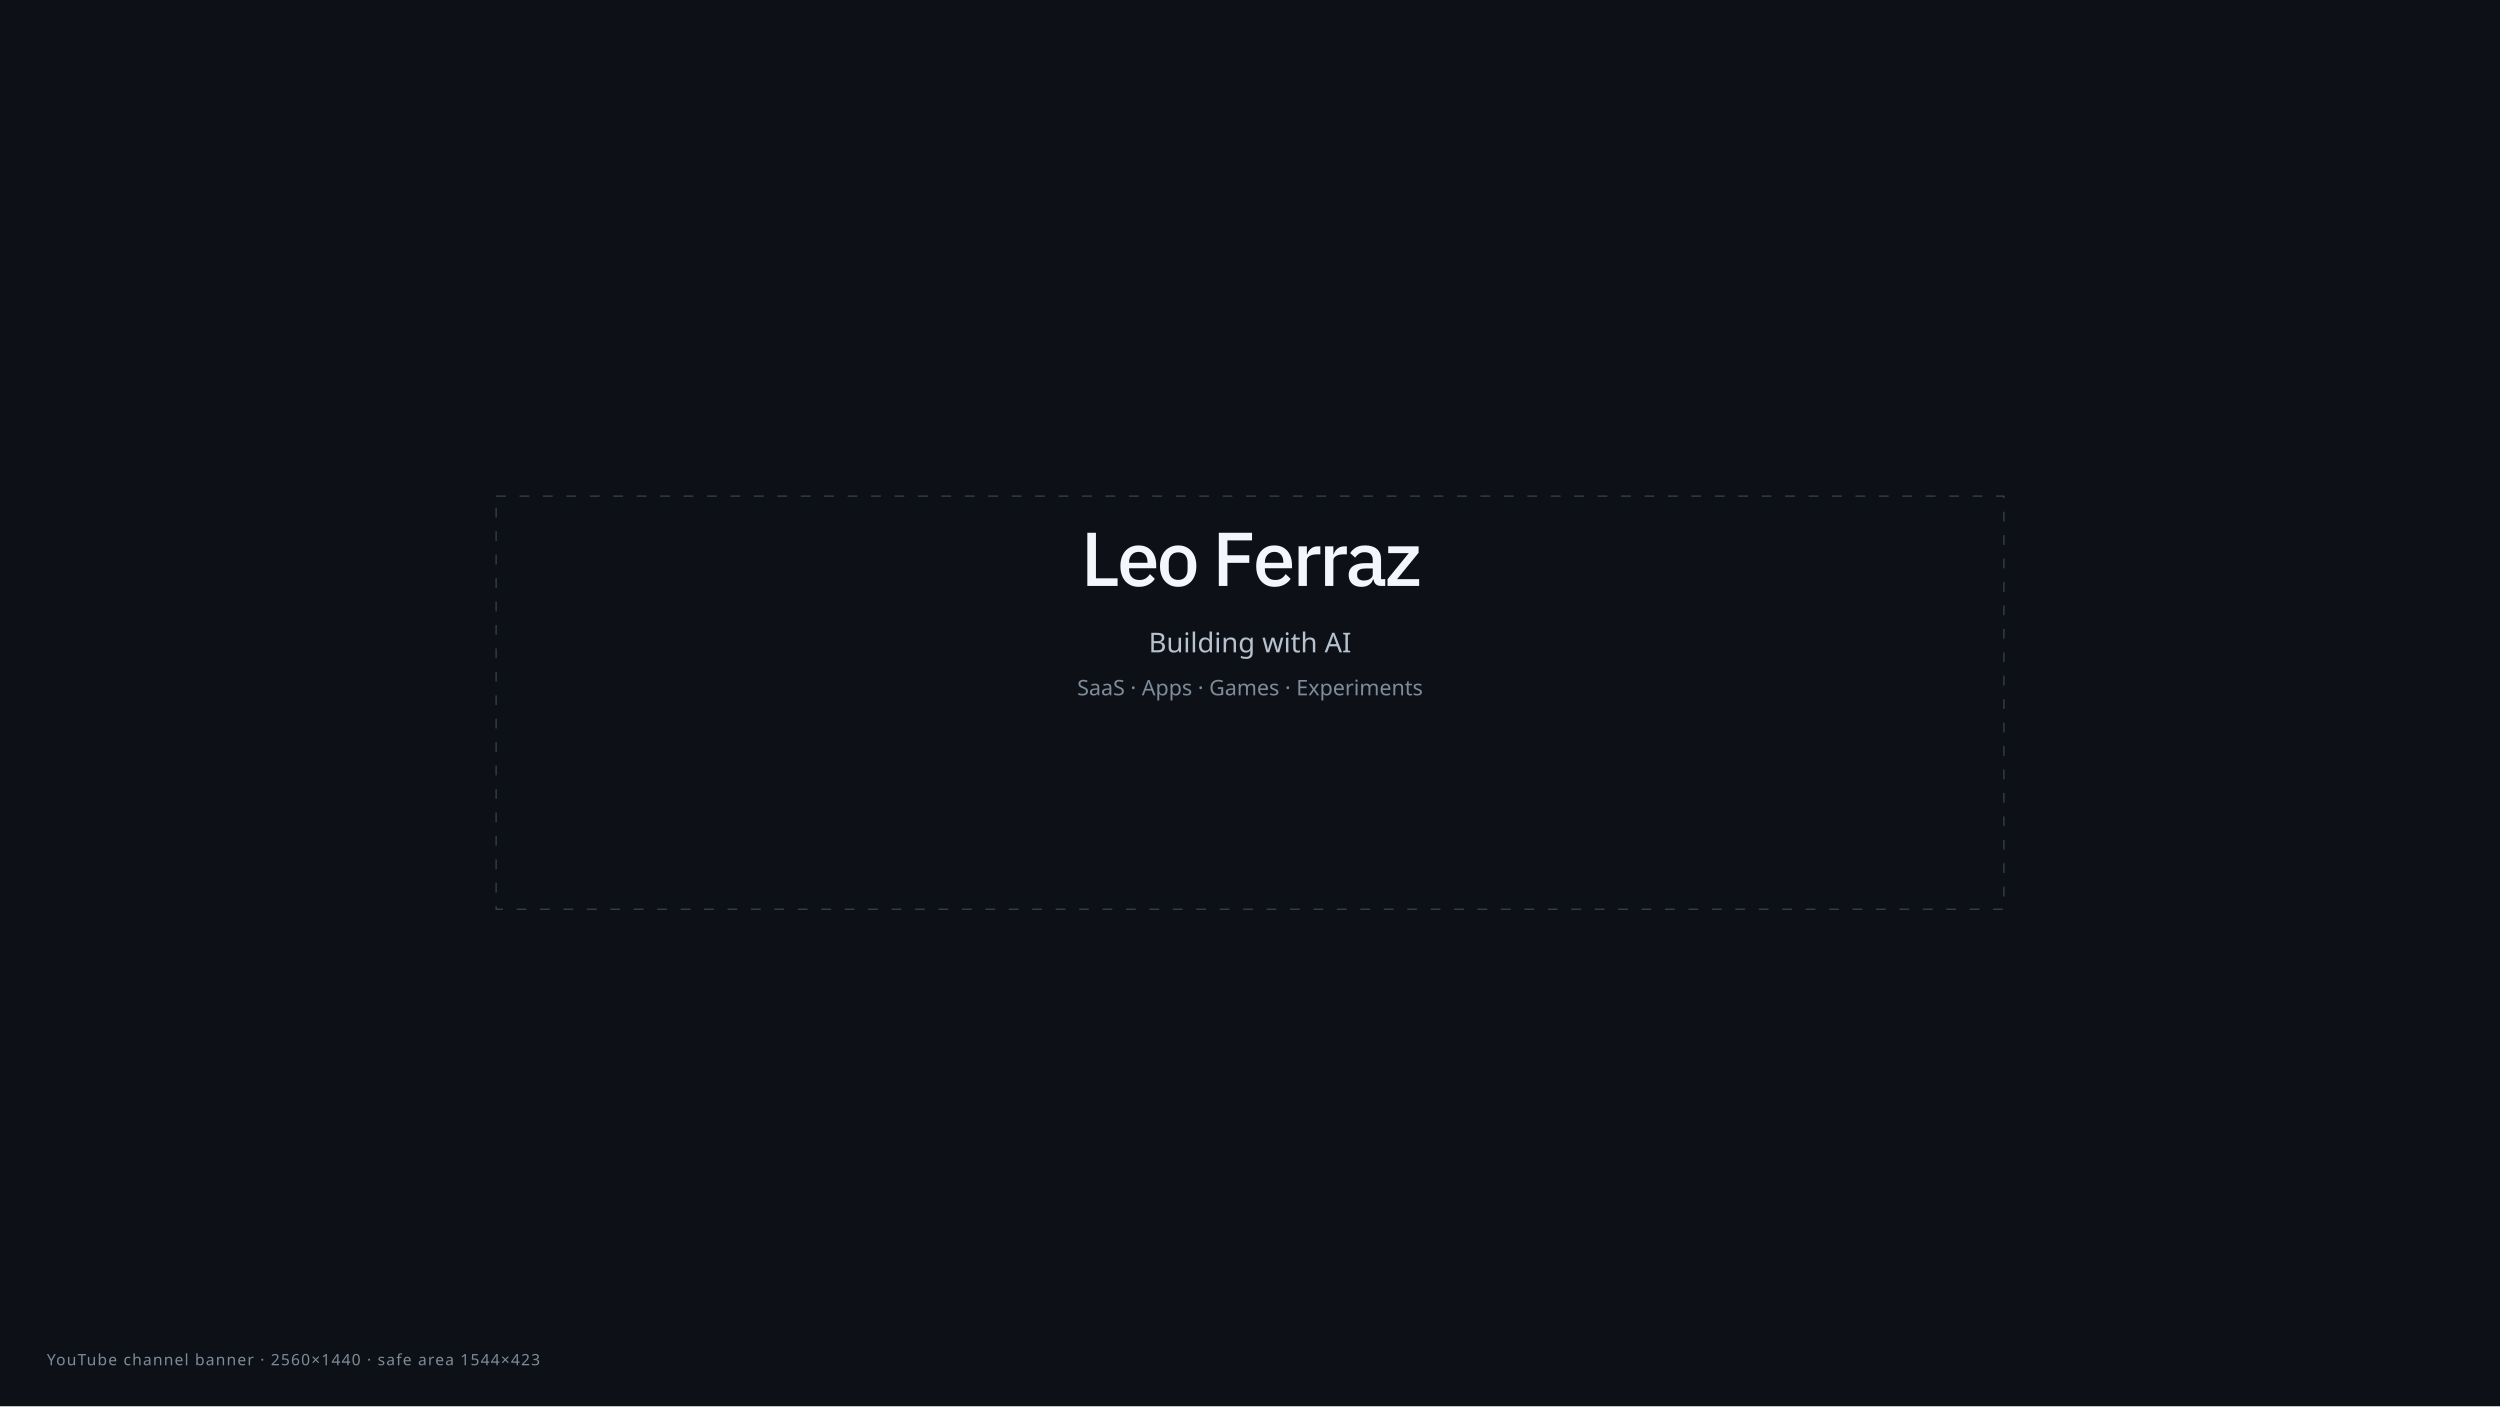
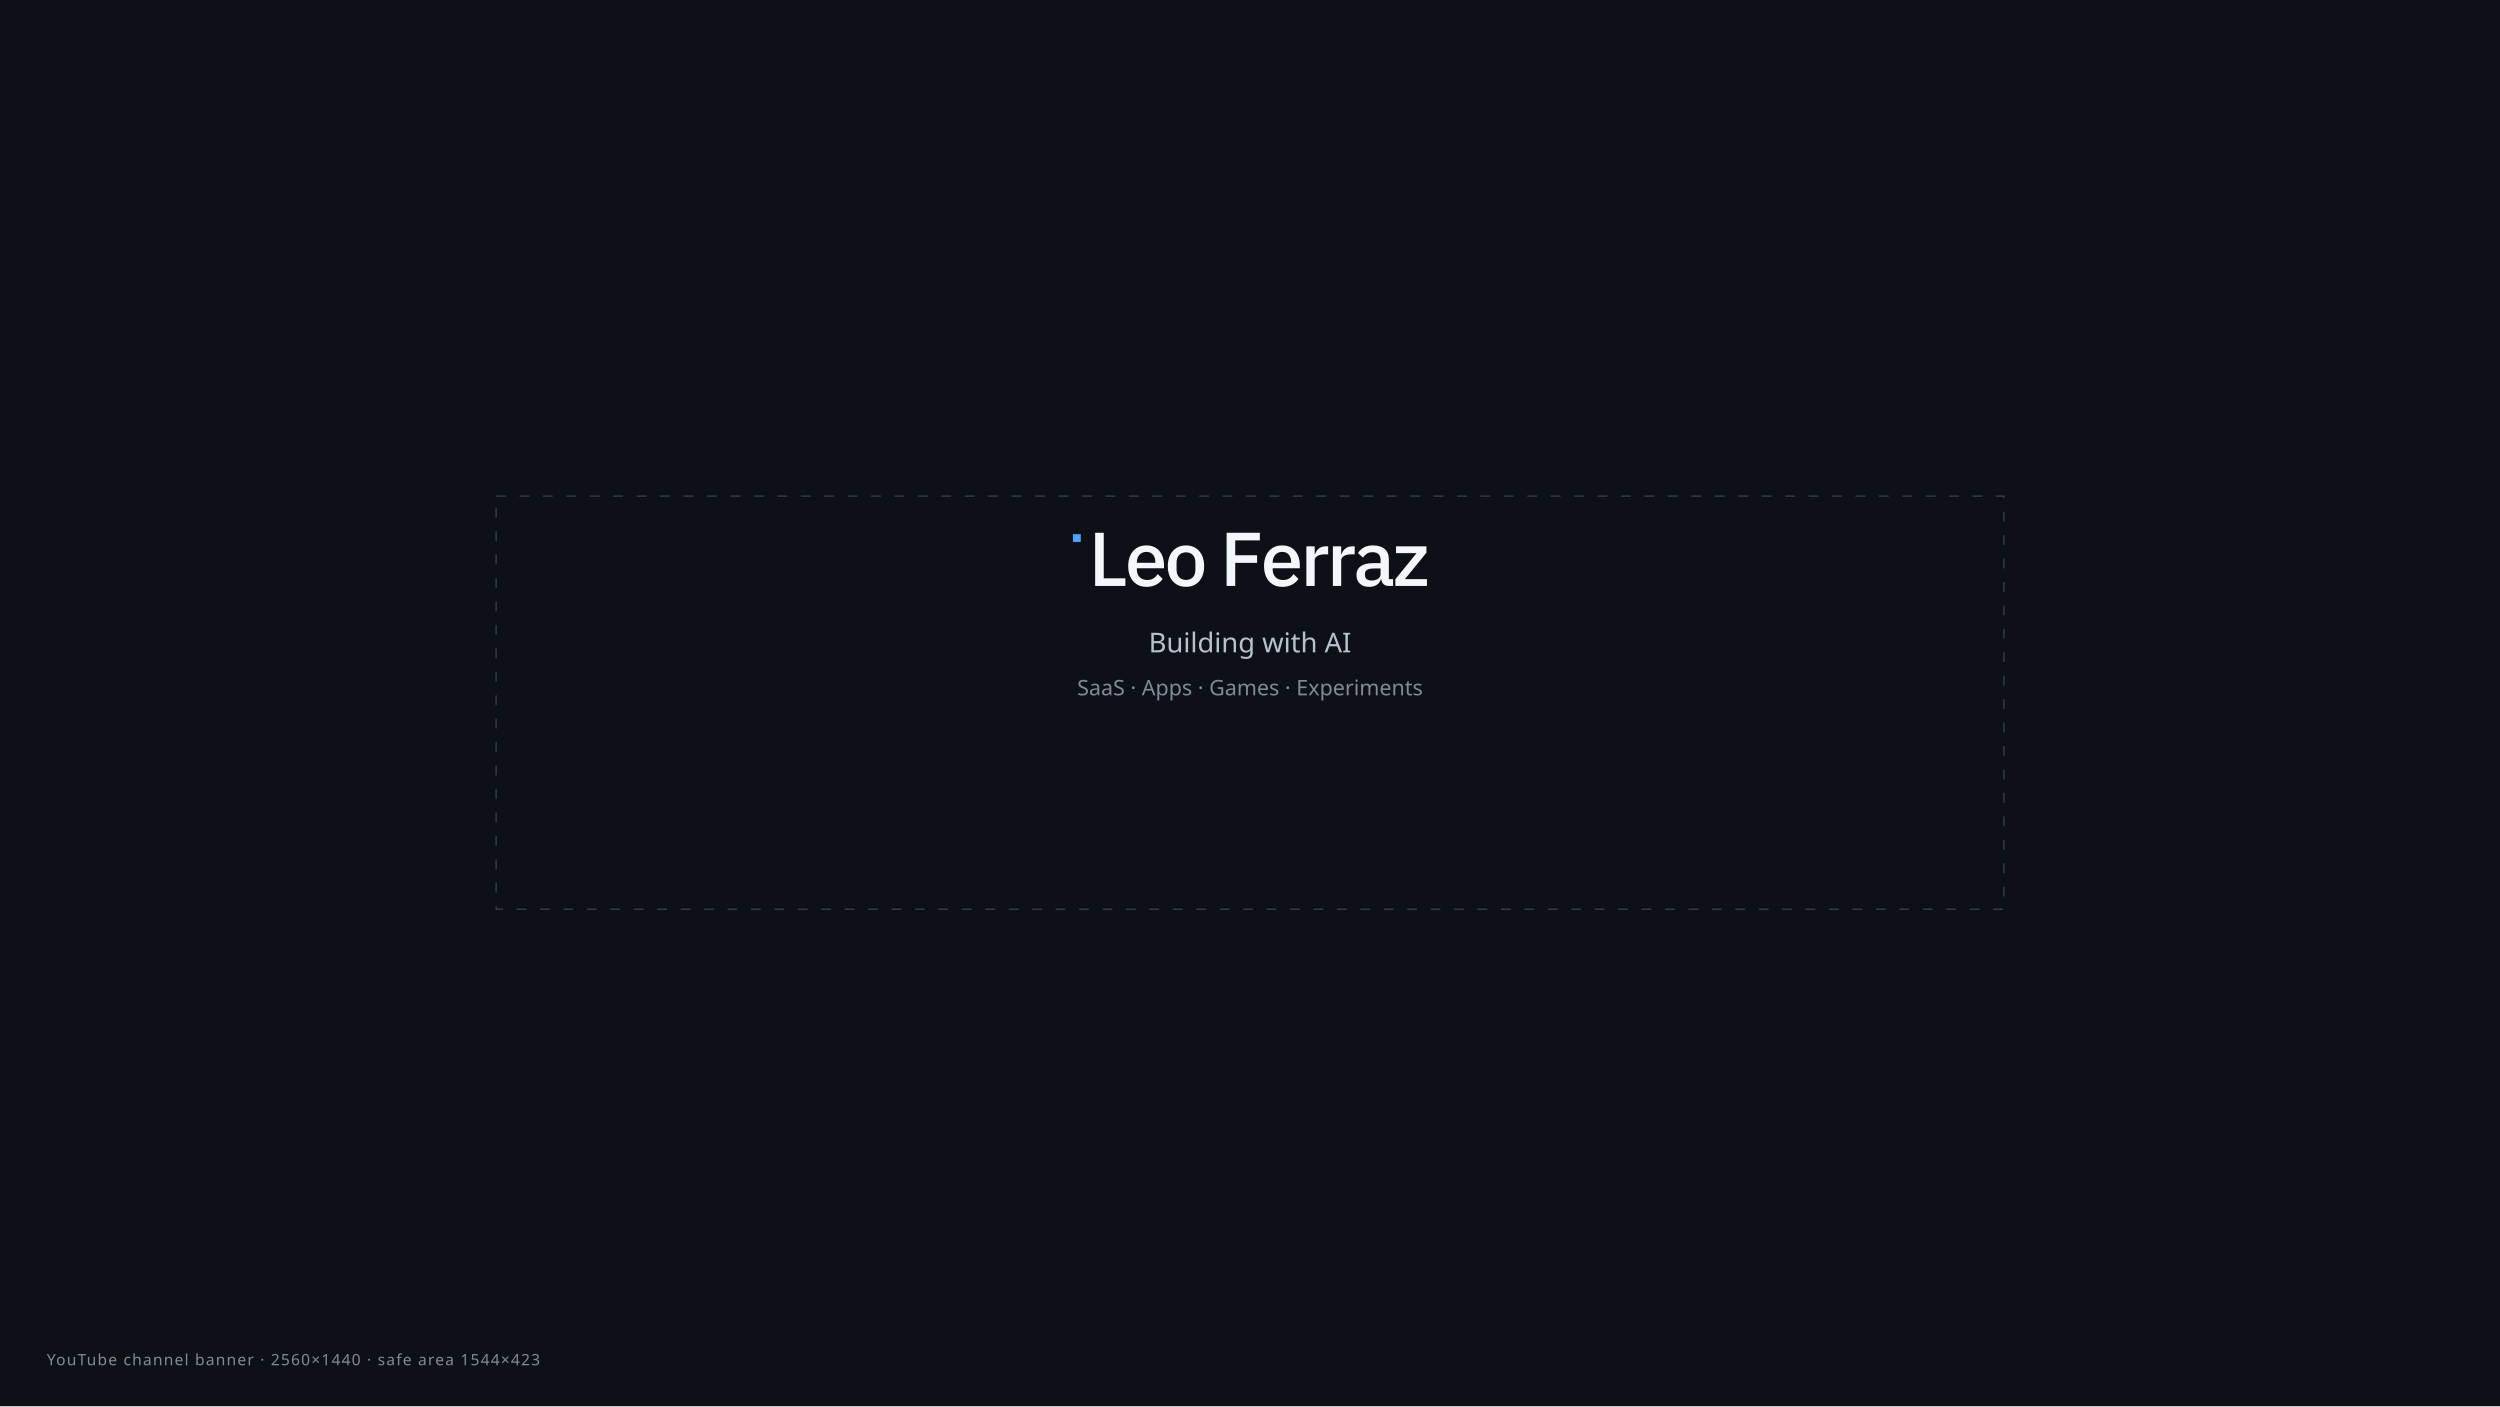
<svg xmlns="http://www.w3.org/2000/svg" viewBox="0 0 2560 1440" width="2560" height="1440" role="img" aria-labelledby="title">
  <rect width="2560" height="1440" fill="#0D1117" />
  <rect x="508" y="508" width="1544" height="423" fill="none" stroke="#405064" stroke-dasharray="10 14" />
-   <path d="M1144.4 600L1113.43 600L1113.43 545.56L1122.24 545.56L1122.24 592.2L1144.4 592.2Z" fill="#F3F6FA" />
-   <path d="M1166.08 600.94Q1160.31 600.94 1156.1 598.32Q1151.89 595.71 1149.58 590.95Q1147.28 586.19 1147.28 579.72Q1147.28 573.25 1149.55 568.53Q1151.81 563.81 1155.94 561.16Q1160.08 558.5 1165.85 558.5Q1171.85 558.5 1175.87 561.2Q1179.89 563.89 1181.92 568.49Q1183.94 573.09 1183.94 578.71L1183.94 581.9L1156.18 581.9L1156.18 583.23Q1156.18 587.91 1158.94 590.91Q1161.71 593.92 1166.86 593.92Q1170.61 593.92 1173.18 592.28Q1175.75 590.64 1177.47 587.83L1182.54 592.75Q1180.2 596.41 1175.95 598.67Q1171.7 600.94 1166.08 600.94ZM1166 565.13Q1163.04 565.13 1160.82 566.5Q1158.59 567.86 1157.38 570.24Q1156.18 572.62 1156.18 575.74L1156.18 576.29L1175.05 576.29L1175.05 575.51Q1175.05 572.39 1173.96 570.05Q1172.87 567.71 1170.84 566.42Q1168.81 565.13 1166 565.13Z" fill="#F3F6FA" />
-   <path d="M1206.48 600.94Q1200.79 600.94 1196.62 598.32Q1192.45 595.71 1190.14 590.95Q1187.84 586.19 1187.84 579.72Q1187.84 573.25 1190.14 568.49Q1192.45 563.73 1196.62 561.12Q1200.79 558.5 1206.48 558.5Q1212.1 558.5 1216.27 561.12Q1220.45 563.73 1222.75 568.49Q1225.05 573.25 1225.05 579.72Q1225.05 586.19 1222.75 590.95Q1220.45 595.71 1216.27 598.32Q1212.1 600.94 1206.48 600.94ZM1206.48 593.84Q1210.85 593.84 1213.47 591.15Q1216.08 588.46 1216.08 583.15L1216.08 576.29Q1216.08 570.98 1213.47 568.29Q1210.85 565.6 1206.48 565.6Q1202.2 565.6 1199.5 568.29Q1196.81 570.98 1196.81 576.29L1196.81 583.15Q1196.81 588.46 1199.5 591.15Q1202.2 593.84 1206.48 593.84Z" fill="#F3F6FA" />
-   <path d="M1256.87 600L1248.06 600L1248.06 545.56L1282.07 545.56L1282.07 553.36L1256.87 553.36L1256.87 568.57L1279.26 568.57L1279.26 576.37L1256.87 576.37Z" fill="#F3F6FA" />
-   <path d="M1305.16 600.94Q1299.38 600.94 1295.17 598.32Q1290.96 595.71 1288.66 590.95Q1286.36 586.19 1286.36 579.72Q1286.36 573.25 1288.62 568.53Q1290.88 563.81 1295.01 561.16Q1299.15 558.5 1304.92 558.5Q1310.93 558.5 1314.94 561.2Q1318.96 563.89 1320.99 568.49Q1323.02 573.09 1323.02 578.71L1323.02 581.9L1295.25 581.9L1295.25 583.23Q1295.25 587.91 1298.02 590.91Q1300.79 593.92 1305.94 593.92Q1309.68 593.92 1312.25 592.28Q1314.83 590.64 1316.54 587.83L1321.61 592.75Q1319.27 596.41 1315.02 598.67Q1310.77 600.94 1305.16 600.94ZM1305.08 565.13Q1302.11 565.13 1299.89 566.5Q1297.67 567.86 1296.46 570.24Q1295.25 572.62 1295.25 575.74L1295.25 576.29L1314.13 576.29L1314.13 575.51Q1314.13 572.39 1313.03 570.05Q1311.94 567.71 1309.91 566.42Q1307.89 565.13 1305.08 565.13Z" fill="#F3F6FA" />
-   <path d="M1338.23 600L1329.73 600L1329.73 559.44L1338.23 559.44L1338.23 567.47L1338.62 567.47Q1339.24 565.45 1340.61 563.61Q1341.97 561.78 1344.23 560.61Q1346.5 559.44 1349.77 559.44L1352.03 559.44L1352.03 567.63L1348.68 567.63Q1345.33 567.63 1342.99 568.41Q1340.65 569.19 1339.44 570.59Q1338.23 572 1338.23 574.1Z" fill="#F3F6FA" />
-   <path d="M1365.37 600L1356.87 600L1356.87 559.44L1365.37 559.44L1365.37 567.47L1365.76 567.47Q1366.39 565.45 1367.75 563.61Q1369.12 561.78 1371.38 560.61Q1373.64 559.44 1376.92 559.44L1379.18 559.44L1379.18 567.63L1375.82 567.63Q1372.47 567.63 1370.13 568.41Q1367.79 569.19 1366.58 570.59Q1365.37 572 1365.37 574.1Z" fill="#F3F6FA" />
-   <path d="M1418.49 600L1413.73 600Q1411.39 600 1409.71 598.95Q1408.04 597.89 1407.18 595.94Q1406.32 593.99 1406.32 591.34L1406.32 590.64L1408.74 593.21L1406.01 593.21Q1404.84 596.96 1401.72 598.95Q1398.6 600.94 1394.15 600.94Q1387.91 600.94 1384.48 597.66Q1381.05 594.38 1381.05 588.85Q1381.05 584.79 1383.04 582.1Q1385.03 579.41 1388.85 578.04Q1392.67 576.68 1398.37 576.68L1405.7 576.68L1405.7 573.25Q1405.7 569.58 1403.67 567.51Q1401.64 565.45 1397.35 565.45Q1393.84 565.45 1391.54 567.04Q1389.24 568.64 1387.68 570.98L1382.61 566.38Q1384.64 562.95 1388.34 560.73Q1392.05 558.5 1397.9 558.5Q1405.7 558.5 1409.95 562.21Q1414.2 565.91 1414.2 572.7L1414.2 593.06L1418.49 593.06ZM1405.7 582.14L1398.52 582.14Q1394.08 582.14 1391.89 583.54Q1389.71 584.95 1389.71 587.6L1389.71 589Q1389.71 591.65 1391.58 593.06Q1393.45 594.46 1396.57 594.46Q1399.22 594.46 1401.25 593.68Q1403.28 592.9 1404.49 591.42Q1405.7 589.94 1405.7 587.99Z" fill="#F3F6FA" />
-   <path d="M1453.2 600L1420.83 600L1420.83 593.14L1442.59 566.38L1421.53 566.38L1421.53 559.44L1452.65 559.44L1452.65 565.99L1430.58 593.06L1453.2 593.06Z" fill="#F3F6FA" />
+   <rect x="1098.723" y="546.96" width="8" height="8" fill="#4DA3FF" />
+   <path d="M1152.4 600L1121.43 600L1121.43 545.56L1130.24 545.56L1130.24 592.2L1152.4 592.2Z" fill="#F3F6FA" />
+   <path d="M1174.08 600.94Q1168.31 600.94 1164.1 598.32Q1159.88 595.71 1157.58 590.95Q1155.28 586.19 1155.28 579.72Q1155.28 573.25 1157.54 568.53Q1159.81 563.81 1163.94 561.16Q1168.07 558.5 1173.85 558.5Q1179.85 558.5 1183.87 561.2Q1187.89 563.89 1189.91 568.49Q1191.94 573.09 1191.94 578.71L1191.94 581.9L1164.17 581.9L1164.17 583.23Q1164.17 587.91 1166.94 590.91Q1169.71 593.92 1174.86 593.92Q1178.6 593.92 1181.18 592.28Q1183.75 590.64 1185.47 587.83L1190.54 592.75Q1188.2 596.41 1183.95 598.67Q1179.7 600.94 1174.08 600.94ZM1174 565.13Q1171.04 565.13 1168.82 566.5Q1166.59 567.86 1165.38 570.24Q1164.17 572.62 1164.17 575.74L1164.17 576.29L1183.05 576.29L1183.05 575.51Q1183.05 572.39 1181.96 570.05Q1180.87 567.71 1178.84 566.42Q1176.81 565.13 1174 565.13Z" fill="#F3F6FA" />
+   <path d="M1214.48 600.94Q1208.79 600.94 1204.62 598.32Q1200.45 595.71 1198.14 590.95Q1195.84 586.19 1195.84 579.72Q1195.84 573.25 1198.14 568.49Q1200.45 563.73 1204.62 561.12Q1208.79 558.5 1214.48 558.5Q1220.1 558.5 1224.27 561.12Q1228.45 563.73 1230.75 568.49Q1233.05 573.25 1233.05 579.72Q1233.05 586.19 1230.75 590.95Q1228.45 595.71 1224.27 598.32Q1220.1 600.94 1214.48 600.94ZM1214.48 593.84Q1218.85 593.84 1221.47 591.15Q1224.08 588.46 1224.08 583.15L1224.08 576.29Q1224.08 570.98 1221.47 568.29Q1218.85 565.6 1214.48 565.6Q1210.2 565.6 1207.5 568.29Q1204.81 570.98 1204.81 576.29L1204.81 583.15Q1204.81 588.46 1207.5 591.15Q1210.2 593.84 1214.48 593.84Z" fill="#F3F6FA" />
+   <path d="M1264.87 600L1256.06 600L1256.06 545.56L1290.07 545.56L1290.07 553.36L1264.87 553.36L1264.87 568.57L1287.26 568.57L1287.26 576.37L1264.87 576.37Z" fill="#F3F6FA" />
+   <path d="M1313.16 600.94Q1307.38 600.94 1303.17 598.32Q1298.96 595.71 1296.66 590.95Q1294.36 586.19 1294.36 579.72Q1294.36 573.25 1296.62 568.53Q1298.88 563.81 1303.01 561.16Q1307.15 558.5 1312.92 558.5Q1318.93 558.5 1322.94 561.2Q1326.96 563.89 1328.99 568.49Q1331.02 573.09 1331.02 578.71L1331.02 581.9L1303.25 581.9L1303.25 583.23Q1303.25 587.91 1306.02 590.91Q1308.79 593.92 1313.94 593.92Q1317.68 593.92 1320.25 592.28Q1322.83 590.64 1324.54 587.83L1329.61 592.75Q1327.27 596.41 1323.02 598.67Q1318.77 600.94 1313.16 600.94ZM1313.08 565.13Q1310.11 565.13 1307.89 566.5Q1305.67 567.86 1304.46 570.24Q1303.25 572.62 1303.25 575.74L1303.25 576.29L1322.13 576.29L1322.13 575.51Q1322.13 572.39 1321.03 570.05Q1319.94 567.71 1317.91 566.42Q1315.89 565.13 1313.08 565.13Z" fill="#F3F6FA" />
+   <path d="M1346.23 600L1337.73 600L1337.73 559.44L1346.23 559.44L1346.23 567.47L1346.62 567.47Q1347.24 565.45 1348.61 563.61Q1349.97 561.78 1352.23 560.61Q1354.5 559.44 1357.77 559.44L1360.03 559.44L1360.03 567.63L1356.68 567.63Q1353.32 567.63 1350.99 568.41Q1348.64 569.19 1347.44 570.59Q1346.23 572 1346.23 574.1Z" fill="#F3F6FA" />
+   <path d="M1373.37 600L1364.87 600L1364.87 559.44L1373.37 559.44L1373.37 567.47L1373.76 567.47Q1374.38 565.45 1375.75 563.61Q1377.11 561.78 1379.38 560.61Q1381.64 559.44 1384.92 559.44L1387.18 559.44L1387.18 567.63L1383.82 567.63Q1380.47 567.63 1378.13 568.41Q1375.79 569.19 1374.58 570.59Q1373.37 572 1373.37 574.1Z" fill="#F3F6FA" />
+   <path d="M1426.49 600L1421.73 600Q1419.39 600 1417.71 598.95Q1416.04 597.89 1415.18 595.94Q1414.32 593.99 1414.32 591.34L1414.32 590.64L1416.74 593.21L1414.01 593.21Q1412.84 596.96 1409.72 598.95Q1406.6 600.94 1402.15 600.94Q1395.91 600.94 1392.48 597.66Q1389.05 594.38 1389.05 588.85Q1389.05 584.79 1391.04 582.1Q1393.03 579.41 1396.85 578.04Q1400.67 576.68 1406.36 576.68L1413.7 576.68L1413.7 573.25Q1413.7 569.58 1411.67 567.51Q1409.64 565.45 1405.35 565.45Q1401.84 565.45 1399.54 567.04Q1397.24 568.64 1395.68 570.98L1390.61 566.38Q1392.64 562.95 1396.34 560.73Q1400.05 558.5 1405.9 558.5Q1413.7 558.5 1417.95 562.21Q1422.2 565.91 1422.2 572.7L1422.2 593.06L1426.49 593.06ZM1413.7 582.14L1406.52 582.14Q1402.07 582.14 1399.89 583.54Q1397.71 584.95 1397.71 587.6L1397.71 589Q1397.71 591.65 1399.58 593.06Q1401.45 594.46 1404.57 594.46Q1407.22 594.46 1409.25 593.68Q1411.28 592.9 1412.49 591.42Q1413.7 589.94 1413.7 587.99Z" fill="#F3F6FA" />
+   <path d="M1461.2 600L1428.83 600L1428.83 593.14L1450.59 566.38L1429.53 566.38L1429.53 559.44L1460.65 559.44L1460.65 565.99L1438.58 593.06L1461.2 593.06Z" fill="#F3F6FA" />
  <text x="1280" y="668" fill="#B7C2CE" font-family="IBM Plex Mono" font-size="28px" font-weight="500" text-anchor="middle" letter-spacing="0em">Building with AI</text>
  <text x="1280" y="712" fill="#7F8B99" font-family="IBM Plex Mono" font-size="22px" font-weight="500" text-anchor="middle" letter-spacing="0em">SaaS · Apps · Games · Experiments</text>
  <text x="48" y="1398" fill="#7F8B99" font-family="IBM Plex Mono" font-size="16px" font-weight="500" text-anchor="start" letter-spacing="0.075em">YouTube channel banner · 2560×1440 · safe area 1544×423</text>
</svg>
